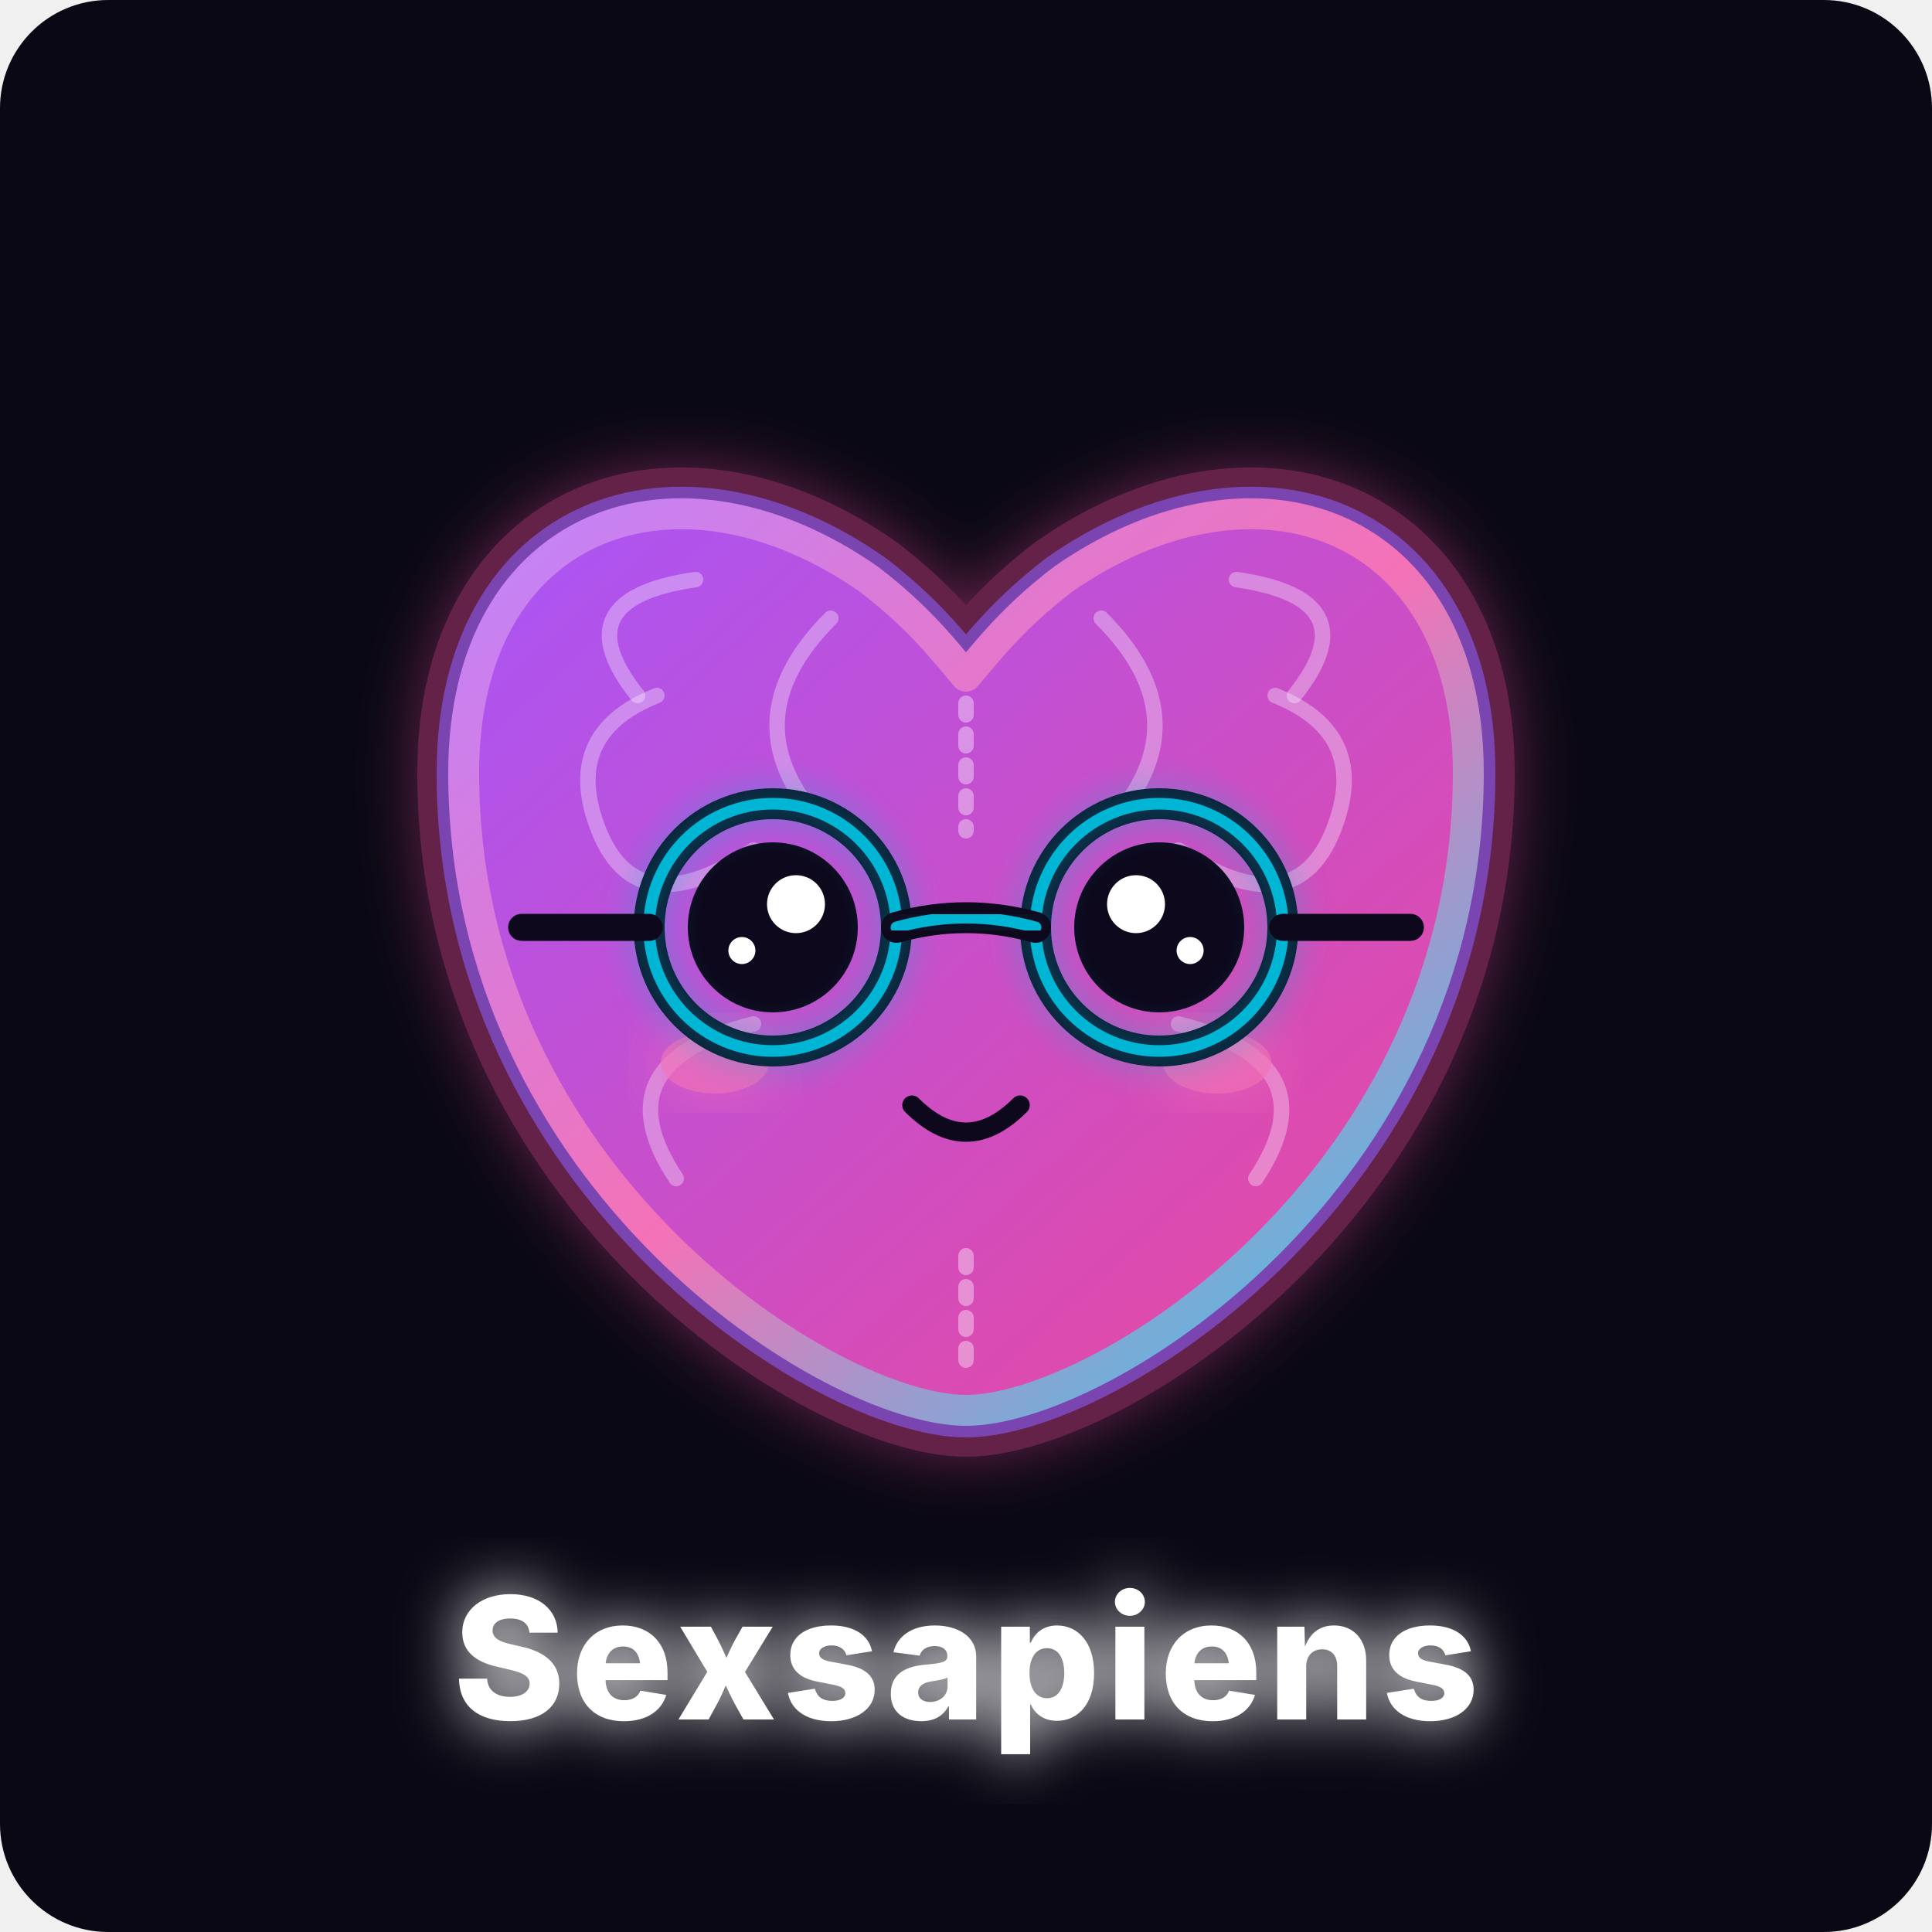
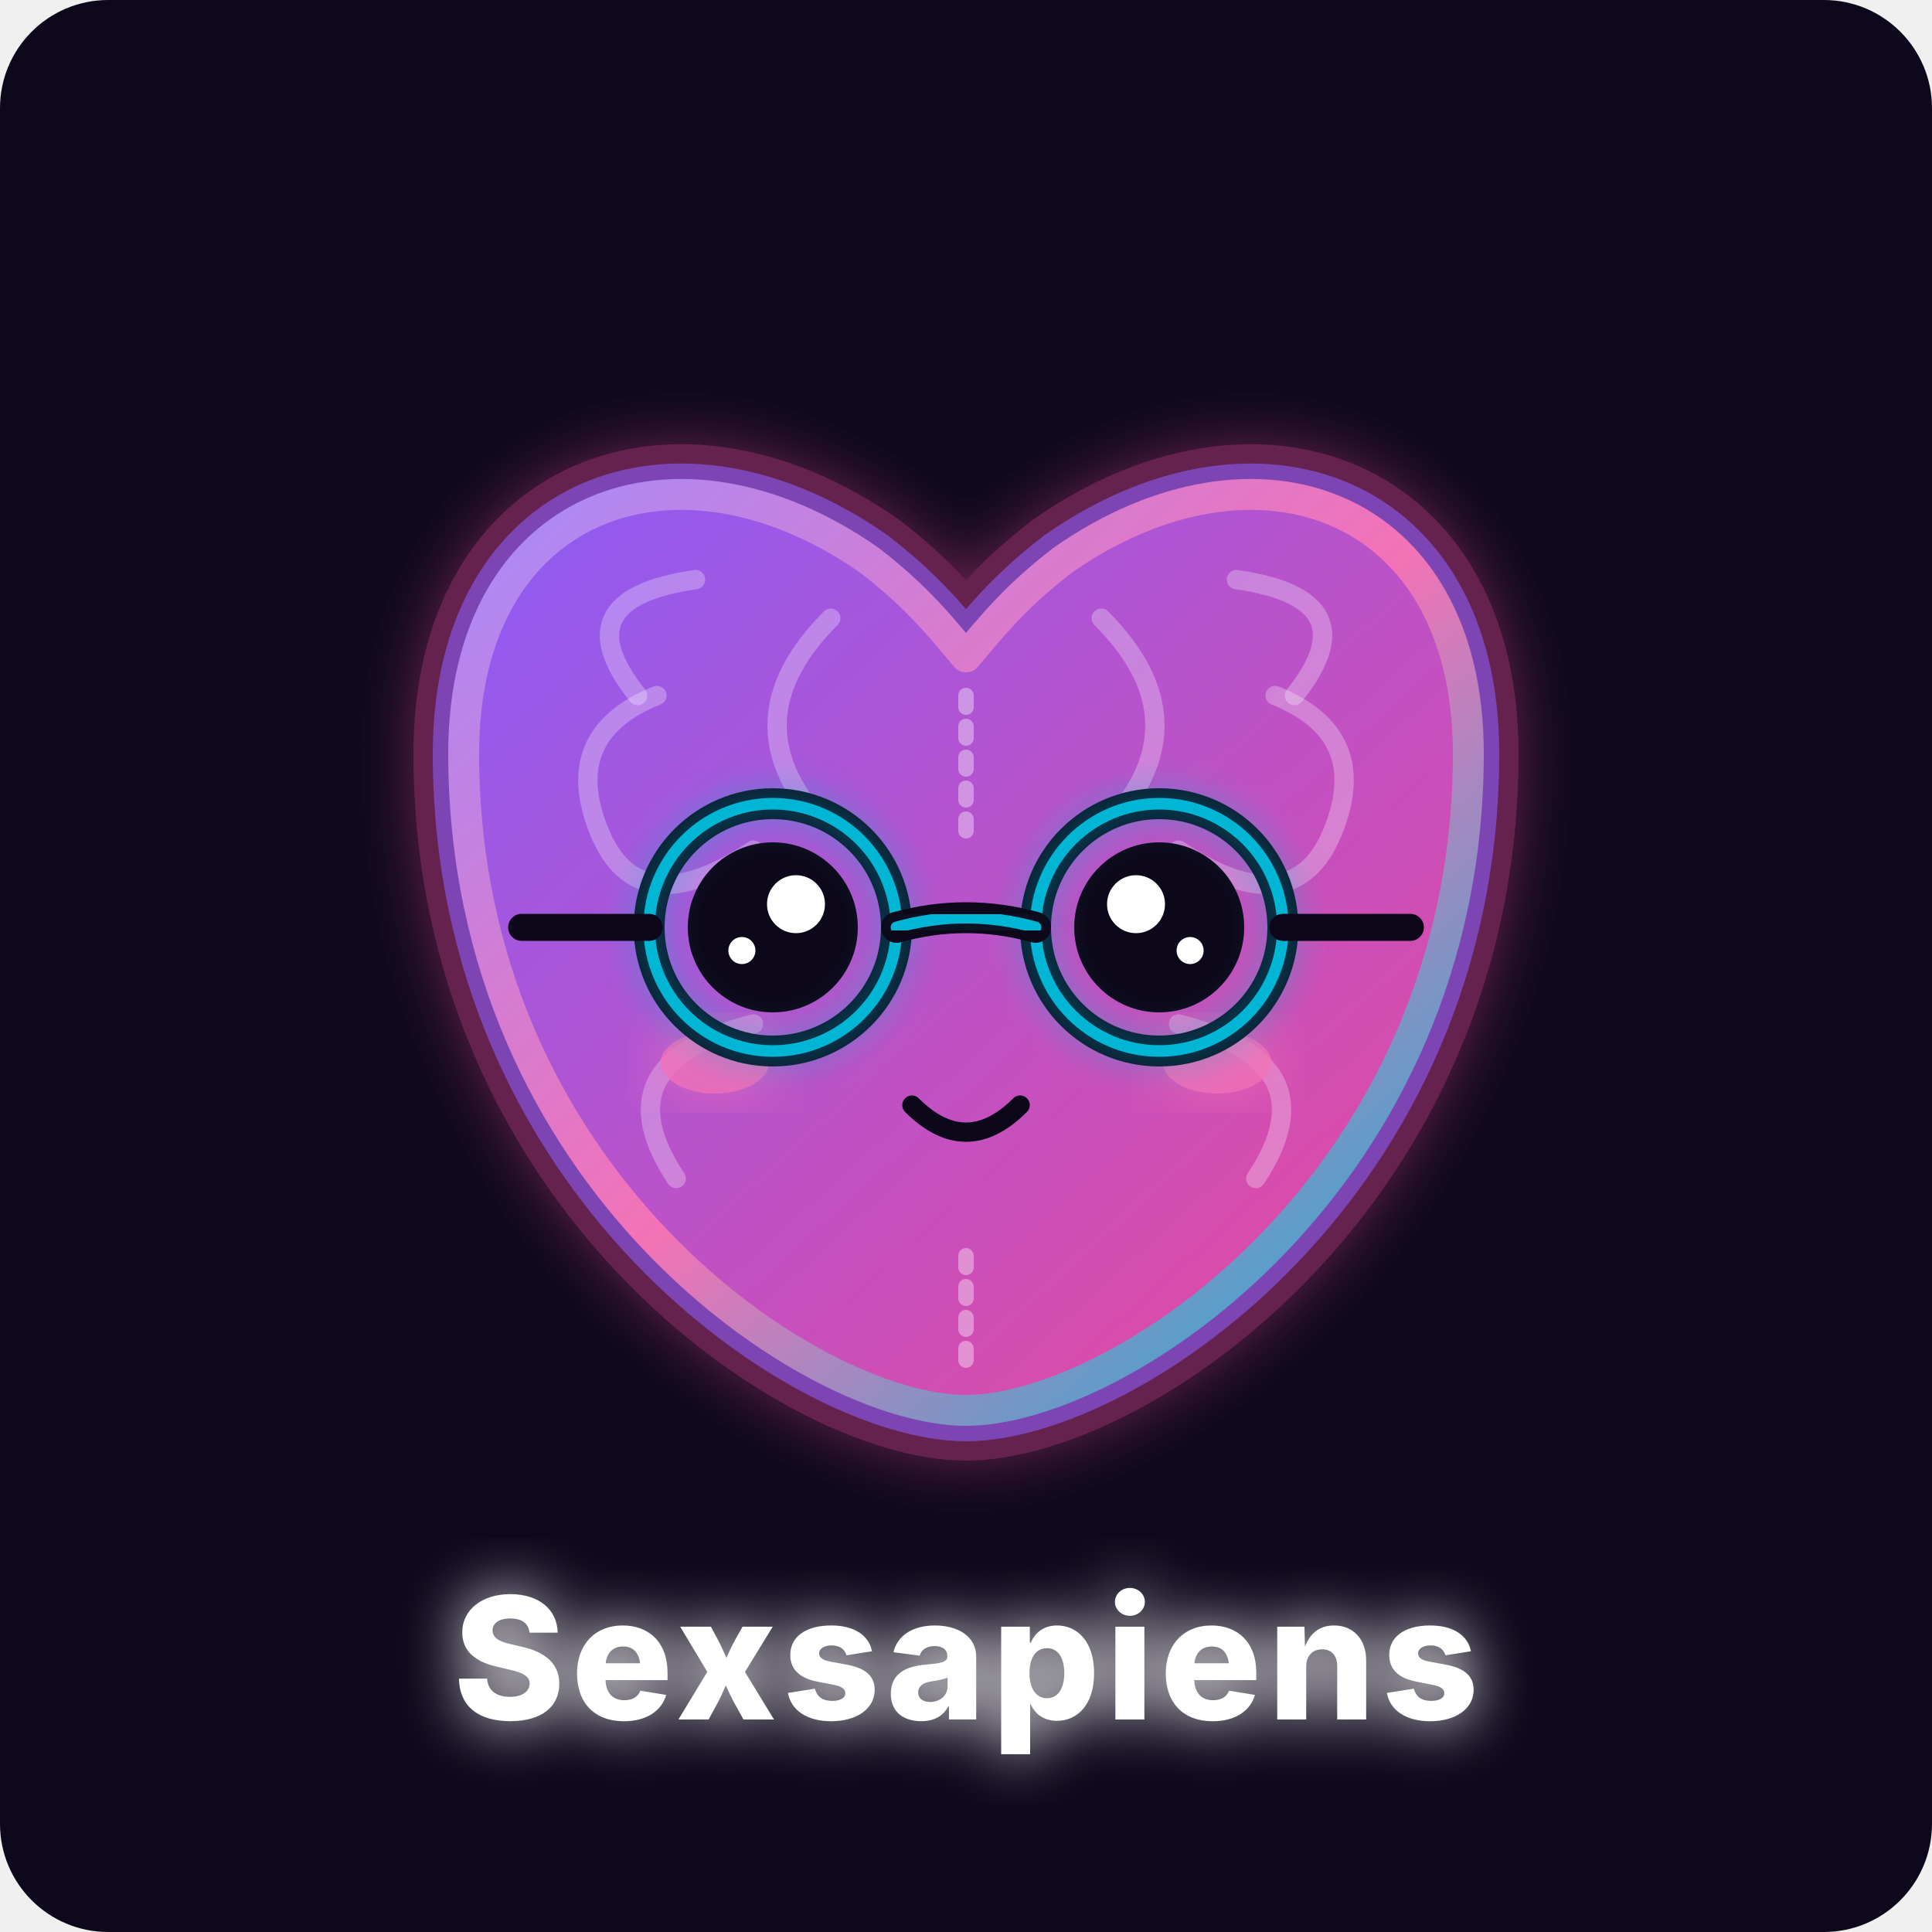
<svg xmlns="http://www.w3.org/2000/svg" viewBox="0 0 500 500" width="512" height="512" fill="none">
  <defs>
    <filter id="glow-magenta" x="-30%" y="-30%" width="160%" height="160%">
      <feGaussianBlur stdDeviation="8" result="blur" />
      <feMerge>
        <feMergeNode in="blur" />
        <feMergeNode in="SourceGraphic" />
      </feMerge>
    </filter>
    <filter id="glow-cyan" x="-30%" y="-30%" width="160%" height="160%">
      <feGaussianBlur stdDeviation="5" result="blur" />
      <feMerge>
        <feMergeNode in="blur" />
        <feMergeNode in="SourceGraphic" />
      </feMerge>
    </filter>
    <linearGradient id="brainGrad" x1="0%" y1="0%" x2="100%" y2="100%">
-       <stop offset="0%" stop-color="#a855f7" />
+       <stop offset="0%" stop-color="#8b5cf6" />
      <stop offset="100%" stop-color="#ec4899" />
    </linearGradient>
    <linearGradient id="strokeGrad" x1="0%" y1="0%" x2="100%" y2="100%">
-       <stop offset="0%" stop-color="#c084fc" />
+       <stop offset="0%" stop-color="#a78bfa" />
      <stop offset="50%" stop-color="#f472b6" />
-       <stop offset="100%" stop-color="#22d3ee" />
+       <stop offset="100%" stop-color="#06b6d4" />
    </linearGradient>
  </defs>
-   <rect width="100%" height="100%" fill="#0a0814" rx="28" />
+   <rect width="100%" height="100%" fill="#0e081c" rx="28" />
  <g transform="translate(0, -10)">
-     <path d="M 250 375               C 215 375, 120 315, 120 210               C 120 145, 175 125, 225 160               C 238 170, 244 178, 250 185               C 256 178, 262 170, 275 160               C 325 125, 380 145, 380 210               C 380 315, 285 375, 250 375 Z" fill="none" stroke="#ec4899" stroke-width="24" opacity="0.4" filter="url(#glow-magenta)" />
-     <path d="M 250 375               C 215 375, 120 315, 120 210               C 120 145, 175 125, 225 160               C 238 170, 244 178, 250 185               C 256 178, 262 170, 275 160               C 325 125, 380 145, 380 210               C 380 315, 285 375, 250 375 Z" fill="none" stroke="#8b5cf6" stroke-width="14" opacity="0.6" />
-     <path d="M 250 375               C 215 375, 120 315, 120 210               C 120 145, 175 125, 225 160               C 238 170, 244 178, 250 185               C 256 178, 262 170, 275 160               C 325 125, 380 145, 380 210               C 380 315, 285 375, 250 375 Z" fill="url(#brainGrad)" stroke="url(#strokeGrad)" stroke-width="8" stroke-linejoin="round" />
-     <path d="M 170 190 Q 145 200 155 225 T 195 230" fill="none" stroke="#fdf4ff" stroke-width="4" opacity="0.35" stroke-linecap="round" />
-     <path d="M 180 160 Q 145 165 165 190" fill="none" stroke="#fdf4ff" stroke-width="4" opacity="0.35" stroke-linecap="round" />
-     <path d="M 215 170 Q 190 195 210 220" fill="none" stroke="#fdf4ff" stroke-width="4" opacity="0.35" stroke-linecap="round" />
-     <path d="M 195 275 Q 155 285 175 315" fill="none" stroke="#fdf4ff" stroke-width="4" opacity="0.35" stroke-linecap="round" />
-     <path d="M 330 190 Q 355 200 345 225 T 305 230" fill="none" stroke="#fdf4ff" stroke-width="4" opacity="0.35" stroke-linecap="round" />
-     <path d="M 320 160 Q 355 165 335 190" fill="none" stroke="#fdf4ff" stroke-width="4" opacity="0.35" stroke-linecap="round" />
-     <path d="M 285 170 Q 310 195 290 220" fill="none" stroke="#fdf4ff" stroke-width="4" opacity="0.35" stroke-linecap="round" />
-     <path d="M 305 275 Q 345 285 325 315" fill="none" stroke="#fdf4ff" stroke-width="4" opacity="0.35" stroke-linecap="round" />
-     <path d="M 250 192 L 250 225 M 250 335 L 250 365" stroke="#fdf4ff" stroke-width="4" stroke-dasharray="3 5" opacity="0.4" stroke-linecap="round" />
-     <ellipse cx="185" cy="285" rx="14" ry="8" fill="#f472b6" opacity="0.7" filter="url(#glow-magenta)" />
-     <ellipse cx="315" cy="285" rx="14" ry="8" fill="#f472b6" opacity="0.7" filter="url(#glow-magenta)" />
-     <circle cx="200" cy="250" r="22" fill="#0d081c" />
+     <path d="M 250 375               C 210 375, 120 315, 120 205               C 120 140, 175 120, 225 155               C 238 165, 244 173, 250 180               C 256 173, 262 165, 275 155               C 325 120, 380 140, 380 205               C 380 315, 290 375, 250 375 Z" fill="none" stroke="#ec4899" stroke-width="26" opacity="0.4" filter="url(#glow-magenta)" />
+     <path d="M 250 375               C 210 375, 120 315, 120 205               C 120 140, 175 120, 225 155               C 238 165, 244 173, 250 180               C 256 173, 262 165, 275 155               C 325 120, 380 140, 380 205               C 380 315, 290 375, 250 375 Z" fill="none" stroke="#8b5cf6" stroke-width="16" opacity="0.6" />
+     <path d="M 250 375               C 210 375, 120 315, 120 205               C 120 140, 175 120, 225 155               C 238 165, 244 173, 250 180               C 256 173, 262 165, 275 155               C 325 120, 380 140, 380 205               C 380 315, 290 375, 250 375 Z" fill="url(#brainGrad)" stroke="url(#strokeGrad)" stroke-width="8" stroke-linejoin="round" />
+     <path d="M 170 190 Q 145 200 155 225 T 195 230" fill="none" stroke="#fdf4ff" stroke-width="5" opacity="0.3" stroke-linecap="round" />
+     <path d="M 180 160 Q 145 165 165 190" fill="none" stroke="#fdf4ff" stroke-width="5" opacity="0.3" stroke-linecap="round" />
+     <path d="M 215 170 Q 190 195 210 220" fill="none" stroke="#fdf4ff" stroke-width="5" opacity="0.3" stroke-linecap="round" />
+     <path d="M 195 275 Q 155 285 175 315" fill="none" stroke="#fdf4ff" stroke-width="5" opacity="0.3" stroke-linecap="round" />
+     <path d="M 330 190 Q 355 200 345 225 T 305 230" fill="none" stroke="#fdf4ff" stroke-width="5" opacity="0.3" stroke-linecap="round" />
+     <path d="M 320 160 Q 355 165 335 190" fill="none" stroke="#fdf4ff" stroke-width="5" opacity="0.3" stroke-linecap="round" />
+     <path d="M 285 170 Q 310 195 290 220" fill="none" stroke="#fdf4ff" stroke-width="5" opacity="0.3" stroke-linecap="round" />
+     <path d="M 305 275 Q 345 285 325 315" fill="none" stroke="#fdf4ff" stroke-width="5" opacity="0.3" stroke-linecap="round" />
+     <path d="M 250 190 L 250 225 M 250 335 L 250 365" stroke="#fdf4ff" stroke-width="4" stroke-dasharray="3 5" opacity="0.4" stroke-linecap="round" />
+     <ellipse cx="185" cy="285" rx="14" ry="8" fill="#f472b6" opacity="0.8" filter="url(#glow-magenta)" />
+     <ellipse cx="315" cy="285" rx="14" ry="8" fill="#f472b6" opacity="0.8" filter="url(#glow-magenta)" />
+     <circle cx="200" cy="250" r="22" fill="#0c0819" />
    <circle cx="206" cy="244" r="7.5" fill="#ffffff" />
    <circle cx="192" cy="256" r="3.5" fill="#ffffff" />
-     <circle cx="300" cy="250" r="22" fill="#0d081c" />
+     <circle cx="300" cy="250" r="22" fill="#0c0819" />
    <circle cx="294" cy="244" r="7.5" fill="#ffffff" />
    <circle cx="308" cy="256" r="3.5" fill="#ffffff" />
-     <circle cx="200" cy="250" r="32" fill="none" stroke="#0d081c" stroke-width="8" />
+     <circle cx="200" cy="250" r="32" fill="none" stroke="#0c0819" stroke-width="8" />
    <circle cx="200" cy="250" r="32" fill="none" stroke="#06b6d4" stroke-width="3" filter="url(#glow-cyan)" />
-     <circle cx="300" cy="250" r="32" fill="none" stroke="#0d081c" stroke-width="8" />
+     <circle cx="300" cy="250" r="32" fill="none" stroke="#0c0819" stroke-width="8" />
    <circle cx="300" cy="250" r="32" fill="none" stroke="#06b6d4" stroke-width="3" filter="url(#glow-cyan)" />
-     <path d="M 232 250 Q 250 245 268 250" fill="none" stroke="#0d081c" stroke-width="8" stroke-linecap="round" />
+     <path d="M 232 250 Q 250 245 268 250" fill="none" stroke="#0c0819" stroke-width="8" stroke-linecap="round" />
    <path d="M 232 250 Q 250 245 268 250" fill="none" stroke="#06b6d4" stroke-width="3" stroke-linecap="round" filter="url(#glow-cyan)" />
-     <path d="M 168 250 H 135" fill="none" stroke="#0d081c" stroke-width="7" stroke-linecap="round" />
-     <path d="M 332 250 H 365" fill="none" stroke="#0d081c" stroke-width="7" stroke-linecap="round" />
-     <path d="M 236 296 Q 250 310 264 296" fill="none" stroke="#0d081c" stroke-width="5" stroke-linecap="round" />
+     <path d="M 168 250 H 135" fill="none" stroke="#0c0819" stroke-width="7" stroke-linecap="round" />
+     <path d="M 332 250 H 365" fill="none" stroke="#0c0819" stroke-width="7" stroke-linecap="round" />
+     <path d="M 236 296 Q 250 310 264 296" fill="none" stroke="#0c0819" stroke-width="5" stroke-linecap="round" />
  </g>
  <text x="250" y="445" font-family="'Outfit', 'Inter', sans-serif" font-size="44" font-weight="800" fill="#ffffff" text-anchor="middle" letter-spacing="1.5" filter="url(#glow-magenta)" style="text-shadow: 0 0 10px rgba(236, 72, 153, 0.6), 0 0 20px rgba(139, 92, 246, 0.4);">Sexsapiens</text>
</svg>
